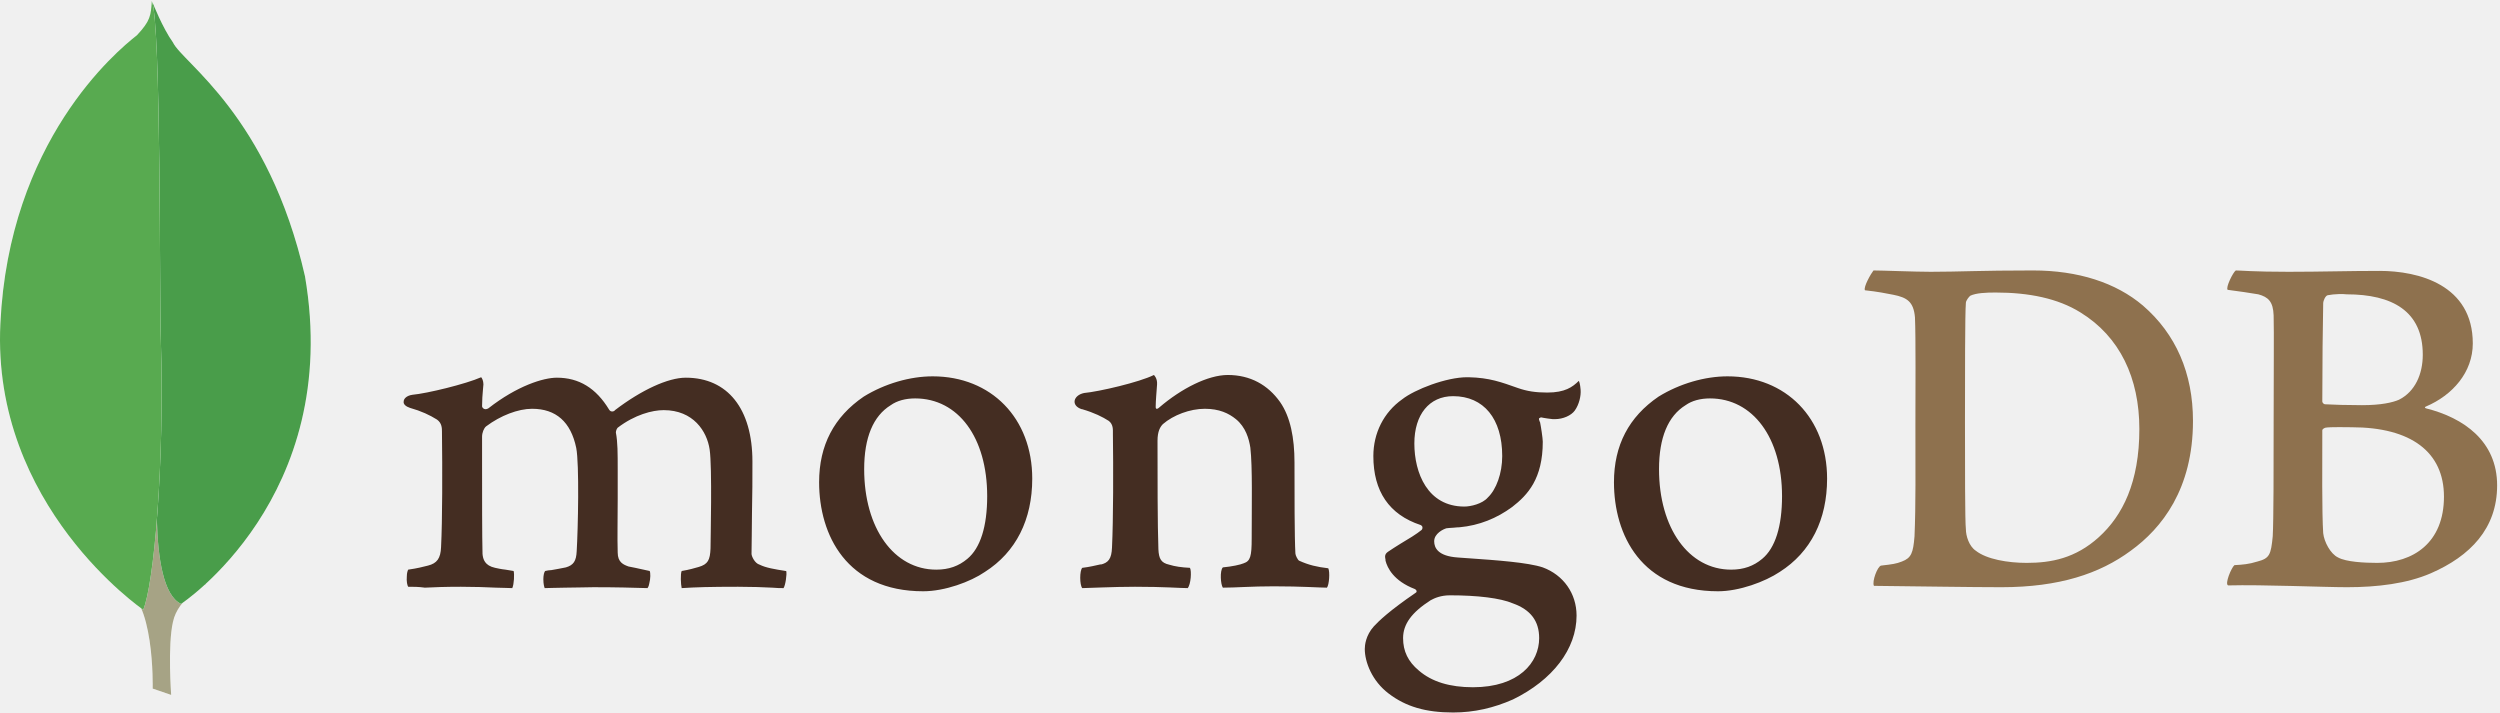
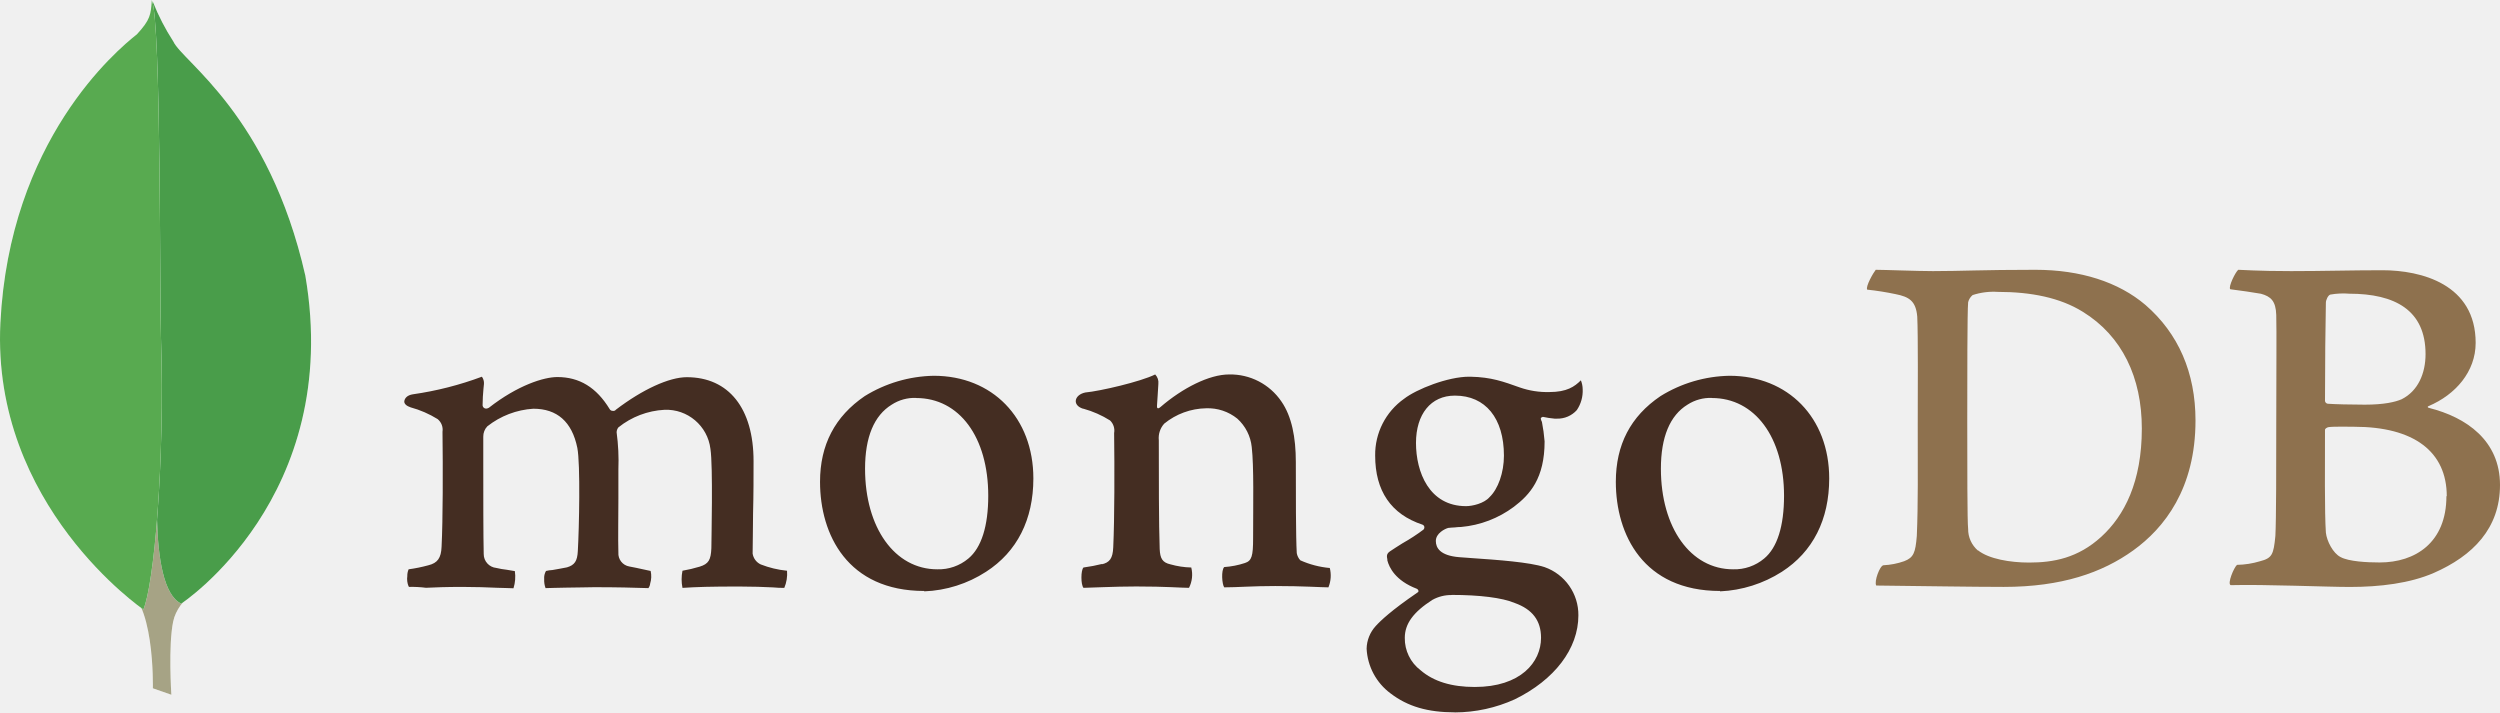
- <svg xmlns="http://www.w3.org/2000/svg" width="512px" height="146px" viewBox="0 0 512 146" version="1.1">
-   <defs />
-   <g stroke="none" stroke-width="1" fill="none" fill-rule="evenodd">
-     <g>
-       <path d="M476.713,60.463 C476.252,60.555 475.791,61.57 475.791,62.124 C475.699,65.815 475.607,75.597 475.607,82.241 C475.607,82.426 475.883,82.795 476.16,82.795 C477.544,82.887 480.866,82.979 483.727,82.979 C487.695,82.979 490.002,82.426 491.295,81.873 C494.616,80.211 496.185,76.612 496.185,72.644 C496.185,63.693 489.91,60.278 480.589,60.278 C479.943,60.186 478.098,60.186 476.713,60.463 L476.713,60.463 L476.713,60.463 Z M500.523,101.713 C500.523,92.577 493.786,87.501 481.605,87.501 C481.051,87.501 477.175,87.409 476.252,87.593 C475.975,87.686 475.607,87.871 475.607,88.148 C475.607,94.699 475.514,105.128 475.791,109.187 C475.975,110.941 477.268,113.433 478.837,114.171 C480.497,115.094 484.281,115.278 486.865,115.278 C494.155,115.278 500.523,111.218 500.523,101.713 L500.523,101.713 L500.523,101.713 Z M457.889,55.388 C458.811,55.388 461.58,55.664 468.685,55.664 C475.422,55.664 480.774,55.48 487.326,55.48 C495.354,55.48 506.428,58.34 506.428,70.337 C506.428,76.243 502.275,80.95 496.831,83.257 C496.555,83.349 496.555,83.533 496.831,83.625 C504.582,85.564 511.412,90.362 511.412,99.406 C511.412,108.265 505.875,113.894 497.846,117.401 C492.955,119.523 486.865,120.261 480.682,120.261 C475.975,120.261 463.333,119.708 456.32,119.893 C455.582,119.615 456.966,116.293 457.611,115.74 C459.273,115.647 460.564,115.555 462.318,115.001 C464.81,114.356 465.086,113.617 465.455,109.834 C465.64,106.604 465.64,95.16 465.64,87.04 C465.64,75.874 465.733,68.307 465.64,64.616 C465.548,61.755 464.533,60.832 462.503,60.278 C460.934,60.002 458.35,59.632 456.227,59.356 C455.765,58.894 457.334,55.756 457.889,55.388 L457.889,55.388 L457.889,55.388 Z M404.641,112.787 C406.857,114.539 411.194,115.278 415.07,115.278 C420.053,115.278 425.036,114.356 429.835,110.018 C434.726,105.589 438.14,98.76 438.14,87.871 C438.14,77.442 434.172,68.952 426.051,63.97 C421.437,61.108 415.531,59.909 408.702,59.909 C406.672,59.909 404.734,60.002 403.535,60.555 C403.257,60.74 402.612,61.57 402.612,62.031 C402.427,63.877 402.427,78.088 402.427,86.394 C402.427,94.976 402.427,106.973 402.612,108.357 C402.612,109.742 403.257,111.864 404.641,112.787 L404.641,112.787 L404.641,112.787 Z M383.693,55.388 C385.447,55.388 392.183,55.664 395.413,55.664 C401.228,55.664 405.38,55.388 416.361,55.388 C425.589,55.388 433.341,57.879 438.878,62.585 C445.614,68.399 449.122,76.428 449.122,86.209 C449.122,100.144 442.754,108.173 436.386,112.787 C430.02,117.493 421.714,120.261 409.902,120.261 C403.627,120.261 392.83,120.077 383.878,119.984 L383.786,119.984 C383.325,119.154 384.524,115.924 385.262,115.832 C387.662,115.555 388.308,115.462 389.508,115.001 C391.445,114.263 391.815,113.248 392.092,109.834 C392.368,103.466 392.276,95.807 392.276,87.132 C392.276,80.95 392.368,68.86 392.183,64.984 C391.907,61.755 390.523,60.925 387.754,60.37 C386.37,60.094 384.524,59.724 381.941,59.448 C381.571,58.801 383.232,55.941 383.693,55.388 L383.693,55.388 L383.693,55.388 Z" fill="#8E714E" />
-       <path d="M272.033,116.385 C269.726,116.108 268.065,115.74 266.035,114.817 C265.758,114.632 265.296,113.71 265.296,113.34 C265.112,110.11 265.112,100.882 265.112,94.699 C265.112,89.716 264.282,85.379 262.159,82.334 C259.667,78.826 256.068,76.797 251.454,76.797 C247.394,76.797 241.949,79.565 237.427,83.441 C237.335,83.533 236.597,84.18 236.689,83.164 C236.689,82.149 236.874,80.119 236.966,78.735 C237.059,77.442 236.32,76.797 236.32,76.797 C233.367,78.273 225.062,80.211 222.016,80.488 C219.802,80.95 219.248,83.072 221.555,83.81 L221.648,83.81 C224.139,84.548 225.8,85.379 227.091,86.209 C228.014,86.948 227.922,87.963 227.922,88.794 C228.014,95.715 228.014,106.327 227.738,112.141 C227.646,114.448 227,115.278 225.339,115.647 L225.523,115.555 C224.231,115.832 223.216,116.108 221.647,116.293 C221.093,116.847 221.093,119.8 221.647,120.446 C222.662,120.446 228.014,120.169 232.445,120.169 C238.535,120.169 241.673,120.446 243.241,120.446 C243.887,119.708 244.072,116.939 243.703,116.293 C241.949,116.201 240.657,116.017 239.458,115.647 C237.797,115.278 237.335,114.448 237.242,112.51 C237.059,107.618 237.059,97.283 237.059,90.27 C237.059,88.332 237.612,87.409 238.165,86.855 C240.288,85.01 243.703,83.718 246.748,83.718 C249.701,83.718 251.639,84.641 253.115,85.841 C255.145,87.501 255.791,89.9 256.068,91.654 C256.529,95.622 256.345,103.466 256.345,110.295 C256.345,113.986 256.068,114.909 254.684,115.37 C254.038,115.647 252.377,116.017 250.439,116.201 C249.793,116.847 249.978,119.708 250.439,120.354 C253.115,120.354 256.253,120.077 260.867,120.077 C266.588,120.077 270.28,120.354 271.756,120.354 C272.217,119.8 272.402,117.124 272.033,116.385 L272.033,116.385 L272.033,116.385 Z M297.595,81.134 C292.704,81.134 289.659,84.918 289.659,90.823 C289.659,96.822 292.335,103.743 299.902,103.743 C301.194,103.743 303.594,103.189 304.7,101.897 C306.454,100.236 307.654,96.914 307.654,93.408 C307.654,85.748 303.87,81.134 297.595,81.134 L297.595,81.134 L297.595,81.134 Z M296.949,121.922 C295.104,121.922 293.811,122.476 292.981,122.938 C289.105,125.429 287.352,127.828 287.352,130.69 C287.352,133.365 288.367,135.487 290.582,137.333 C293.258,139.64 296.949,140.748 301.655,140.748 C311.068,140.748 315.221,135.672 315.221,130.69 C315.221,127.182 313.467,124.875 309.869,123.584 C307.285,122.476 302.578,121.922 296.949,121.922 L296.949,121.922 L296.949,121.922 Z M297.595,145.916 C291.966,145.916 287.905,144.716 284.399,142.04 C280.984,139.456 279.508,135.58 279.508,132.904 C279.508,132.166 279.693,130.135 281.354,128.29 C282.368,127.182 284.583,125.06 289.844,121.461 C290.028,121.369 290.12,121.277 290.12,121.092 C290.12,120.907 289.935,120.722 289.751,120.631 C285.414,118.97 284.122,116.293 283.752,114.817 L283.752,114.632 C283.661,114.078 283.476,113.525 284.307,112.971 C284.953,112.51 285.876,111.956 286.89,111.31 C288.459,110.387 290.12,109.372 291.135,108.541 C291.32,108.357 291.32,108.173 291.32,107.988 C291.32,107.803 291.135,107.618 290.951,107.527 C284.492,105.404 281.262,100.605 281.262,93.408 C281.262,88.701 283.384,84.456 287.167,81.78 C289.751,79.749 296.211,77.258 300.456,77.258 L300.733,77.258 C305.07,77.35 307.469,78.273 310.883,79.473 C312.729,80.119 314.483,80.395 316.882,80.395 C320.481,80.395 322.05,79.288 323.341,77.997 C323.434,78.181 323.619,78.643 323.711,79.842 C323.803,81.042 323.434,82.795 322.511,84.087 C321.773,85.102 320.112,85.841 318.451,85.841 L317.989,85.841 C316.328,85.656 315.59,85.471 315.59,85.471 L315.221,85.656 C315.129,85.841 315.221,86.025 315.313,86.302 L315.406,86.487 C315.59,87.317 315.959,89.808 315.959,90.455 C315.959,98.022 312.914,101.343 309.684,103.835 C306.546,106.142 302.948,107.618 298.887,107.988 C298.795,107.988 298.426,107.988 297.595,108.08 C297.134,108.08 296.488,108.173 296.395,108.173 L296.303,108.173 C295.565,108.357 293.72,109.28 293.72,110.848 C293.72,112.232 294.55,113.894 298.518,114.171 C299.348,114.263 300.179,114.263 301.102,114.356 C306.362,114.724 312.914,115.186 315.959,116.201 C320.204,117.769 322.88,121.553 322.88,126.075 C322.88,132.904 317.989,139.272 309.869,143.239 C305.901,144.993 301.932,145.916 297.595,145.916 L297.595,145.916 L297.595,145.916 Z M350.196,81.595 C348.258,81.595 346.504,82.056 345.212,82.979 C341.614,85.194 339.768,89.624 339.768,96.083 C339.768,108.173 345.858,116.663 354.533,116.663 C357.117,116.663 359.147,115.924 360.9,114.448 C363.576,112.232 364.961,107.803 364.961,101.62 C364.961,89.624 358.962,81.595 350.196,81.595 L350.196,81.595 L350.196,81.595 Z M351.857,121.092 C336.169,121.092 330.54,109.557 330.54,98.76 C330.54,91.193 333.585,85.379 339.675,81.226 C344.013,78.55 349.181,77.074 353.795,77.074 C365.791,77.074 374.189,85.656 374.189,98.022 C374.189,106.419 370.867,113.063 364.499,117.124 C361.454,119.154 356.194,121.092 351.856,121.092 L351.857,121.092 L351.857,121.092 Z M187.411,81.595 C185.473,81.595 183.72,82.056 182.427,82.979 C178.829,85.194 176.983,89.624 176.983,96.083 C176.983,108.173 183.073,116.663 191.748,116.663 C194.332,116.663 196.362,115.924 198.116,114.448 C200.791,112.232 202.176,107.803 202.176,101.62 C202.176,89.624 196.27,81.595 187.411,81.595 L187.411,81.595 L187.411,81.595 Z M189.072,121.092 C173.384,121.092 167.755,109.557 167.755,98.76 C167.755,91.193 170.8,85.379 176.89,81.226 C181.228,78.55 186.396,77.074 191.01,77.074 C203.007,77.074 211.404,85.656 211.404,98.022 C211.404,106.419 208.082,113.063 201.714,117.124 C198.761,119.154 193.501,121.092 189.072,121.092 L189.072,121.092 L189.072,121.092 Z M83.594,120.169 C83.409,119.893 83.225,119.062 83.317,118.047 C83.317,117.308 83.502,116.847 83.594,116.663 C85.532,116.385 86.547,116.108 87.654,115.832 C89.5,115.37 90.238,114.356 90.33,112.049 C90.608,106.512 90.608,95.991 90.515,88.701 L90.515,88.516 C90.515,87.686 90.515,86.67 89.5,85.932 C88.023,85.01 86.27,84.18 83.963,83.533 C83.132,83.257 82.579,82.795 82.671,82.241 C82.671,81.688 83.225,81.042 84.425,80.857 C87.47,80.58 95.406,78.643 98.543,77.258 C98.728,77.442 99.005,77.997 99.005,78.735 L98.913,79.749 C98.82,80.765 98.728,81.965 98.728,83.164 C98.728,83.533 99.097,83.81 99.466,83.81 C99.651,83.81 99.836,83.718 100.02,83.625 C105.926,79.011 111.278,77.35 114.046,77.35 C118.569,77.35 122.075,79.473 124.752,83.902 C124.936,84.18 125.121,84.271 125.398,84.271 C125.582,84.271 125.859,84.18 125.951,83.995 C131.396,79.842 136.84,77.35 140.439,77.35 C149.021,77.35 154.097,83.718 154.097,94.515 C154.097,97.56 154.097,101.528 154.005,105.128 C154.005,108.357 153.913,111.31 153.913,113.433 C153.913,113.894 154.558,115.37 155.574,115.647 C156.865,116.293 158.619,116.57 160.926,116.939 L161.018,116.939 C161.203,117.585 160.834,119.984 160.465,120.446 C159.911,120.446 159.08,120.446 158.158,120.354 C156.404,120.261 153.913,120.169 151.144,120.169 C145.423,120.169 142.47,120.261 139.608,120.446 C139.425,119.708 139.332,117.493 139.608,116.939 C141.27,116.663 142.1,116.385 143.116,116.108 C144.962,115.555 145.423,114.724 145.515,112.325 C145.515,110.572 145.884,95.622 145.33,92.023 C144.777,88.332 142.008,83.995 135.917,83.995 C133.61,83.995 130.012,84.918 126.505,87.593 C126.321,87.778 126.136,88.239 126.136,88.516 L126.136,88.609 C126.505,90.546 126.505,92.762 126.505,96.176 L126.505,102.174 C126.505,106.327 126.412,110.203 126.505,113.155 C126.505,115.186 127.705,115.647 128.72,116.017 C129.274,116.108 129.642,116.201 130.104,116.293 C130.935,116.478 131.765,116.663 133.057,116.939 C133.242,117.308 133.242,118.508 132.965,119.523 C132.872,120.077 132.687,120.354 132.596,120.446 C129.458,120.354 126.228,120.261 121.522,120.261 C120.138,120.261 117.738,120.354 115.708,120.354 C114.046,120.354 112.478,120.446 111.556,120.446 C111.463,120.261 111.278,119.615 111.278,118.6 C111.278,117.769 111.463,117.124 111.648,116.939 C112.109,116.847 112.478,116.755 112.94,116.755 C114.046,116.57 114.969,116.385 115.892,116.201 C117.461,115.74 118.015,114.909 118.107,112.879 C118.384,108.265 118.661,95.069 118.015,91.746 C116.908,86.394 113.863,83.718 108.971,83.718 C106.111,83.718 102.511,85.102 99.559,87.317 C99.097,87.686 98.728,88.609 98.728,89.439 L98.728,94.884 C98.728,101.528 98.728,109.834 98.82,113.433 C98.913,114.539 99.281,115.832 101.404,116.293 C101.866,116.385 102.604,116.57 103.527,116.663 L105.188,116.939 C105.373,117.493 105.28,119.708 104.911,120.446 C103.988,120.446 102.881,120.354 101.588,120.354 C99.651,120.261 97.159,120.169 94.391,120.169 C91.161,120.169 88.854,120.261 87.008,120.354 C85.716,120.169 84.701,120.169 83.594,120.169 L83.594,120.169 L83.594,120.169 Z" fill="#442D22" />
-       <g>
-         <path d="M35.053,142.317 L31.27,141.024 C31.27,141.024 31.732,121.738 24.811,120.354 C20.197,115.001 25.549,-106.659 42.159,119.615 C42.159,119.615 36.438,122.476 35.423,127.367 C34.315,132.166 35.053,142.317 35.053,142.317 L35.053,142.317 L35.053,142.317 Z" fill="#FFFFFF" />
-         <path d="M35.053,142.317 L31.27,141.024 C31.27,141.024 31.732,121.738 24.811,120.354 C20.197,115.001 25.549,-106.659 42.159,119.615 C42.159,119.615 36.438,122.476 35.423,127.367 C34.315,132.166 35.053,142.317 35.053,142.317 L35.053,142.317 L35.053,142.317 Z" fill="#A6A385" />
-         <path d="M37.084,123.676 C37.084,123.676 70.213,101.897 62.461,56.587 C54.987,23.643 37.36,12.846 35.423,8.693 C33.301,5.74 31.27,0.572 31.27,0.572 L32.655,92.207 C32.655,92.3 29.794,120.261 37.084,123.676" fill="#FFFFFF" />
-         <path d="M37.084,123.676 C37.084,123.676 70.213,101.897 62.461,56.587 C54.987,23.643 37.36,12.846 35.423,8.693 C33.301,5.74 31.27,0.572 31.27,0.572 L32.655,92.207 C32.655,92.3 29.794,120.261 37.084,123.676" fill="#499D4A" />
-         <path d="M29.333,124.875 C29.333,124.875 -1.767,103.65 0.079,66.277 C1.832,28.903 23.795,10.539 28.04,7.216 C30.809,4.264 30.901,3.156 31.086,0.203 C33.024,4.356 32.655,62.309 32.931,69.137 C33.762,95.437 31.455,119.893 29.333,124.875 L29.333,124.875 L29.333,124.875 Z" fill="#FFFFFF" />
-         <path d="M29.333,124.875 C29.333,124.875 -1.767,103.65 0.079,66.277 C1.832,28.903 23.795,10.539 28.04,7.216 C30.809,4.264 30.901,3.156 31.086,0.203 C33.024,4.356 32.655,62.309 32.931,69.137 C33.762,95.437 31.455,119.893 29.333,124.875 L29.333,124.875 L29.333,124.875 Z" fill="#58AA50" />
-       </g>
-     </g>
-   </g>
+ <svg xmlns="http://www.w3.org/2000/svg" id="레이어_1" data-name="레이어 1" viewBox="0 0 511.41 145.71">
+   <defs>
+     <style>.cls-1{fill:#8e714e;}.cls-1,.cls-2,.cls-3,.cls-4,.cls-5,.cls-6{fill-rule:evenodd;}.cls-2{fill:#442d22;}.cls-3{fill:#fff;}.cls-4{fill:#a6a385;}.cls-5{fill:#499d4a;}.cls-6{fill:#58aa50;}</style>
+   </defs>
+   <path class="cls-1" d="M476.71,60.46c-.46.1-.92,1.11-.92,1.66-.09,3.69-.18,13.48-.18,20.12a.67.67,0,0,0,.55.55c1.38.1,4.71.19,7.57.19,4,0,6.27-.55,7.56-1.11,3.33-1.66,4.89-5.26,4.89-9.23,0-9-6.27-12.36-15.59-12.36a15.19,15.19,0,0,0-3.88.18Zm23.81,41.25c0-9.13-6.73-14.21-18.92-14.21-.55,0-4.42-.09-5.35.09-.27.1-.64.28-.64.56,0,6.55-.1,17,.18,21,.19,1.75,1.48,4.24,3,5,1.66.92,5.44,1.11,8,1.11,7.3,0,13.66-4.06,13.66-13.57ZM457.89,55.39c.92,0,3.69.27,10.8.27,6.73,0,12.08-.18,18.64-.18,8,0,19.1,2.86,19.1,14.86,0,5.9-4.15,10.61-9.6,12.92-.28.09-.28.27,0,.37,7.75,1.93,14.58,6.73,14.58,15.78,0,8.86-5.53,14.48-13.56,18-4.9,2.12-11,2.86-17.17,2.86-4.7,0-17.35-.55-24.36-.37-.74-.27.65-3.6,1.29-4.15a17.33,17.33,0,0,0,4.71-.74c2.49-.64,2.77-1.38,3.14-5.17.18-3.23.18-14.67.18-22.79,0-11.17.09-18.73,0-22.42-.09-2.86-1.11-3.79-3.14-4.34-1.57-.28-4.15-.65-6.27-.92-.46-.47,1.1-3.6,1.66-4Zm-53.25,57.4c2.22,1.75,6.55,2.49,10.43,2.49,5,0,10-.92,14.76-5.26s8.31-11.26,8.31-22.15c0-10.43-4-18.92-12.09-23.9-4.61-2.86-10.52-4.06-17.35-4.06a13.7,13.7,0,0,0-5.17.65,2.72,2.72,0,0,0-.92,1.47c-.18,1.85-.18,16.06-.18,24.36,0,8.59,0,20.58.18,22a5.76,5.76,0,0,0,2,4.43Zm-20.95-57.4c1.76,0,8.49.27,11.72.27,5.82,0,10-.27,20.95-.27,9.23,0,17,2.49,22.52,7.19,6.73,5.82,10.24,13.85,10.24,23.63,0,13.93-6.37,22-12.73,26.58s-14.68,7.47-26.49,7.47c-6.27,0-17.07-.18-26-.28h-.09c-.47-.83.73-4.06,1.47-4.15a14.85,14.85,0,0,0,4.25-.83c1.94-.74,2.3-1.75,2.58-5.17.28-6.36.19-14,.19-22.7,0-6.18.09-18.27-.1-22.15-.27-3.22-1.66-4.06-4.43-4.61a57.09,57.09,0,0,0-5.81-.92c-.37-.65,1.29-3.51,1.75-4.06Z" transform="translate(0 -0.2)" />
+   <path class="cls-2" d="M272,116.39a18.84,18.84,0,0,1-6-1.57,2.88,2.88,0,0,1-.73-1.48c-.19-3.23-.19-12.46-.19-18.64,0-5-.83-9.32-2.95-12.37a12.61,12.61,0,0,0-10.71-5.53c-4.06,0-9.5,2.77-14,6.64-.1.09-.83.74-.74-.28s.18-3,.28-4.43a2.38,2.38,0,0,0-.65-1.93c-2.95,1.47-11.26,3.41-14.3,3.69-2.22.46-2.77,2.58-.46,3.32h.09a20.53,20.53,0,0,1,5.44,2.4,2.87,2.87,0,0,1,.83,2.58c.09,6.92.09,17.54-.18,23.35-.09,2.31-.74,3.14-2.4,3.51l.18-.1a34.26,34.26,0,0,1-3.87.74c-.56.56-.56,3.51,0,4.16,1,0,6.36-.28,10.79-.28,6.1,0,9.23.28,10.8.28a6,6,0,0,0,.46-4.16,17,17,0,0,1-4.24-.64c-1.66-.37-2.13-1.2-2.22-3.14-.18-4.89-.18-15.23-.18-22.24a4.4,4.4,0,0,1,1.11-3.41,13.91,13.91,0,0,1,8.58-3.14,9.56,9.56,0,0,1,6.37,2.12,9.08,9.08,0,0,1,2.95,5.81c.46,4,.28,11.82.28,18.64,0,3.7-.28,4.62-1.67,5.08a17.11,17.11,0,0,1-4.24.83c-.65.65-.46,3.51,0,4.15,2.68,0,5.81-.27,10.43-.27,5.72,0,9.41.27,10.89.27a6.4,6.4,0,0,0,.27-4ZM297.6,81.13c-4.9,0-7.94,3.79-7.94,9.69s2.67,12.92,10.24,12.92c1.29,0,3.69-.55,4.8-1.84,1.75-1.66,2.95-5,2.95-8.49,0-7.66-3.78-12.28-10-12.28ZM297,121.92a7.94,7.94,0,0,0-4,1c-3.88,2.49-5.63,4.89-5.63,7.75a8.16,8.16,0,0,0,3.23,6.64c2.68,2.31,6.37,3.42,11.08,3.42,9.41,0,13.56-5.08,13.56-10.06,0-3.51-1.75-5.81-5.35-7.11-2.59-1.1-7.29-1.66-12.92-1.66Zm.65,24c-5.63,0-9.69-1.2-13.2-3.88a12.14,12.14,0,0,1-4.89-9.14,7.07,7.07,0,0,1,1.84-4.61c1-1.11,3.23-3.23,8.49-6.83.19-.09.28-.18.28-.37a.6.6,0,0,0-.37-.46c-4.34-1.66-5.63-4.34-6-5.81v-.19c-.09-.55-.27-1.11.56-1.66.64-.46,1.57-1,2.58-1.66a38,38,0,0,0,4.25-2.77.68.68,0,0,0,.18-.55.59.59,0,0,0-.37-.46c-6.46-2.13-9.69-6.93-9.69-14.12a14,14,0,0,1,5.91-11.63c2.58-2,9-4.52,13.29-4.52h.27c4.34.09,6.74,1,10.15,2.21a17,17,0,0,0,6,.93c3.6,0,5.17-1.11,6.46-2.4a5,5,0,0,1,.37,1.84,7,7,0,0,1-1.2,4.25,5.26,5.26,0,0,1-4.06,1.75H318a19.27,19.27,0,0,1-2.4-.37l-.37.19c-.09.18,0,.36.09.64l.1.19a35,35,0,0,1,.55,4c0,7.57-3,10.89-6.28,13.38A21.18,21.18,0,0,1,298.89,108a11.72,11.72,0,0,0-1.29.09c-.47,0-1.11.09-1.2.09h-.1c-.74.19-2.58,1.11-2.58,2.68,0,1.38.83,3,4.8,3.32.83.09,1.66.09,2.58.19,5.26.36,11.81.83,14.86,1.84a10.35,10.35,0,0,1,6.92,9.88c0,6.82-4.89,13.19-13,17.16a29.77,29.77,0,0,1-12.27,2.68ZM350.2,81.6a8.6,8.6,0,0,0-5,1.38c-3.6,2.21-5.44,6.64-5.44,13.1,0,12.09,6.09,20.58,14.76,20.58a9.41,9.41,0,0,0,6.37-2.21c2.68-2.22,4.06-6.65,4.06-12.83,0-12-6-20-14.76-20Zm1.66,39.49c-15.69,0-21.32-11.53-21.32-22.33,0-7.57,3-13.38,9.14-17.53a27.7,27.7,0,0,1,14.11-4.16c12,0,20.4,8.59,20.4,21,0,8.4-3.32,15-9.69,19.1a25.62,25.62,0,0,1-12.64,4ZM187.41,81.6a8.57,8.57,0,0,0-5,1.38c-3.6,2.21-5.45,6.64-5.45,13.1,0,12.09,6.09,20.58,14.77,20.58a9.44,9.44,0,0,0,6.37-2.21c2.67-2.22,4.06-6.65,4.06-12.83,0-12-5.91-20-14.77-20Zm1.66,39.49c-15.69,0-21.32-11.53-21.32-22.33,0-7.57,3.05-13.38,9.14-17.53A27.77,27.77,0,0,1,191,77.07c12,0,20.39,8.59,20.39,21,0,8.4-3.32,15-9.69,19.1a25,25,0,0,1-12.64,4Zm-105.48-.92a4,4,0,0,1-.27-2.12,3.24,3.24,0,0,1,.27-1.39,31.48,31.48,0,0,0,4.06-.83c1.85-.46,2.59-1.47,2.68-3.78.28-5.54.28-16.06.19-23.35v-.18a2.8,2.8,0,0,0-1-2.59A21,21,0,0,0,84,83.53c-.83-.27-1.38-.74-1.29-1.29s.55-1.2,1.75-1.38a67.83,67.83,0,0,0,14.12-3.6A2.23,2.23,0,0,1,99,78.73l-.1,1c-.09,1-.18,2.21-.18,3.41a.72.72,0,0,0,.74.65,1.32,1.32,0,0,0,.55-.18c5.91-4.62,11.26-6.28,14-6.28,4.52,0,8,2.12,10.7,6.55a.7.7,0,0,0,.65.37A.64.64,0,0,0,126,84c5.45-4.15,10.89-6.64,14.49-6.64,8.58,0,13.66,6.37,13.66,17.16,0,3,0,7-.1,10.62,0,3.23-.09,6.18-.09,8.3a2.93,2.93,0,0,0,1.66,2.22,20.09,20.09,0,0,0,5.36,1.29H161a7.49,7.49,0,0,1-.56,3.51,20.78,20.78,0,0,1-2.3-.1c-1.76-.09-4.25-.18-7-.18-5.72,0-8.67.09-11.53.28a8.81,8.81,0,0,1,0-3.51,29,29,0,0,0,3.51-.83c1.84-.56,2.3-1.39,2.4-3.79,0-1.75.36-16.7-.19-20.3a9.1,9.1,0,0,0-9.41-8,16.43,16.43,0,0,0-9.42,3.6,1.69,1.69,0,0,0-.36.93v.09a43.69,43.69,0,0,1,.36,7.57v6c0,4.16-.09,8,0,11a2.7,2.7,0,0,0,2.22,2.86c.55.09.92.18,1.38.27l3,.65a5,5,0,0,1-.1,2.58,1.83,1.83,0,0,1-.36.93c-3.14-.1-6.37-.19-11.08-.19-1.38,0-3.78.09-5.81.09-1.66,0-3.23.1-4.15.1a4.74,4.74,0,0,1-.28-1.85,2.82,2.82,0,0,1,.37-1.66,6.38,6.38,0,0,1,1.29-.19c1.11-.18,2-.36,3-.55,1.57-.46,2.12-1.29,2.22-3.32.27-4.61.55-17.81-.1-21.13-1.1-5.36-4.15-8-9-8a16.89,16.89,0,0,0-9.41,3.6,3,3,0,0,0-.83,2.12v5.44c0,6.65,0,15,.09,18.55a2.85,2.85,0,0,0,2.58,2.86,17.17,17.17,0,0,0,2.13.37l1.66.28a7.83,7.83,0,0,1-.28,3.51c-.92,0-2-.1-3.32-.1-1.94-.09-4.43-.18-7.2-.18-3.23,0-5.54.09-7.38.18a23,23,0,0,0-3.42-.18Z" transform="translate(0 -0.2)" />
+   <path class="cls-3" d="M35.05,142.32,31.27,141s.46-19.28-6.46-20.67c-4.61-5.35.74-227,17.35-.73,0,0-5.72,2.86-6.74,7.75s-.37,14.95-.37,14.95Z" transform="translate(0 -0.2)" />
+   <path class="cls-4" d="M35.05,142.32,31.27,141s.46-19.28-6.46-20.67c-4.61-5.35.74-227,17.35-.73,0,0-5.72,2.86-6.74,7.75s-.37,14.95-.37,14.95Z" transform="translate(0 -0.2)" />
+   <path class="cls-3" d="M37.08,123.68S70.21,101.9,62.46,56.59c-7.47-32.95-25.1-43.74-27-47.9A46.53,46.53,0,0,1,31.27.57l1.38,91.64c0,.09-2.86,28.05,4.43,31.47" transform="translate(0 -0.2)" />
+   <path class="cls-5" d="M37.08,123.68S70.21,101.9,62.46,56.59c-7.47-32.95-25.1-43.74-27-47.9A46.53,46.53,0,0,1,31.27.57l1.38,91.64c0,.09-2.86,28.05,4.43,31.47" transform="translate(0 -0.2)" />
+   <path class="cls-3" d="M29.33,124.88S-1.77,103.65.08,66.28,23.8,10.54,28,7.22c2.77-3,2.86-4.06,3.05-7C33,4.36,32.65,62.31,32.93,69.14c.83,26.3-1.48,50.75-3.6,55.74Z" transform="translate(0 -0.2)" />
+   <path class="cls-6" d="M29.33,124.88S-1.77,103.65.08,66.28,23.8,10.54,28,7.22c2.77-3,2.86-4.06,3.05-7C33,4.36,32.65,62.31,32.93,69.14c.83,26.3-1.48,50.75-3.6,55.74Z" transform="translate(0 -0.2)" />
</svg>
